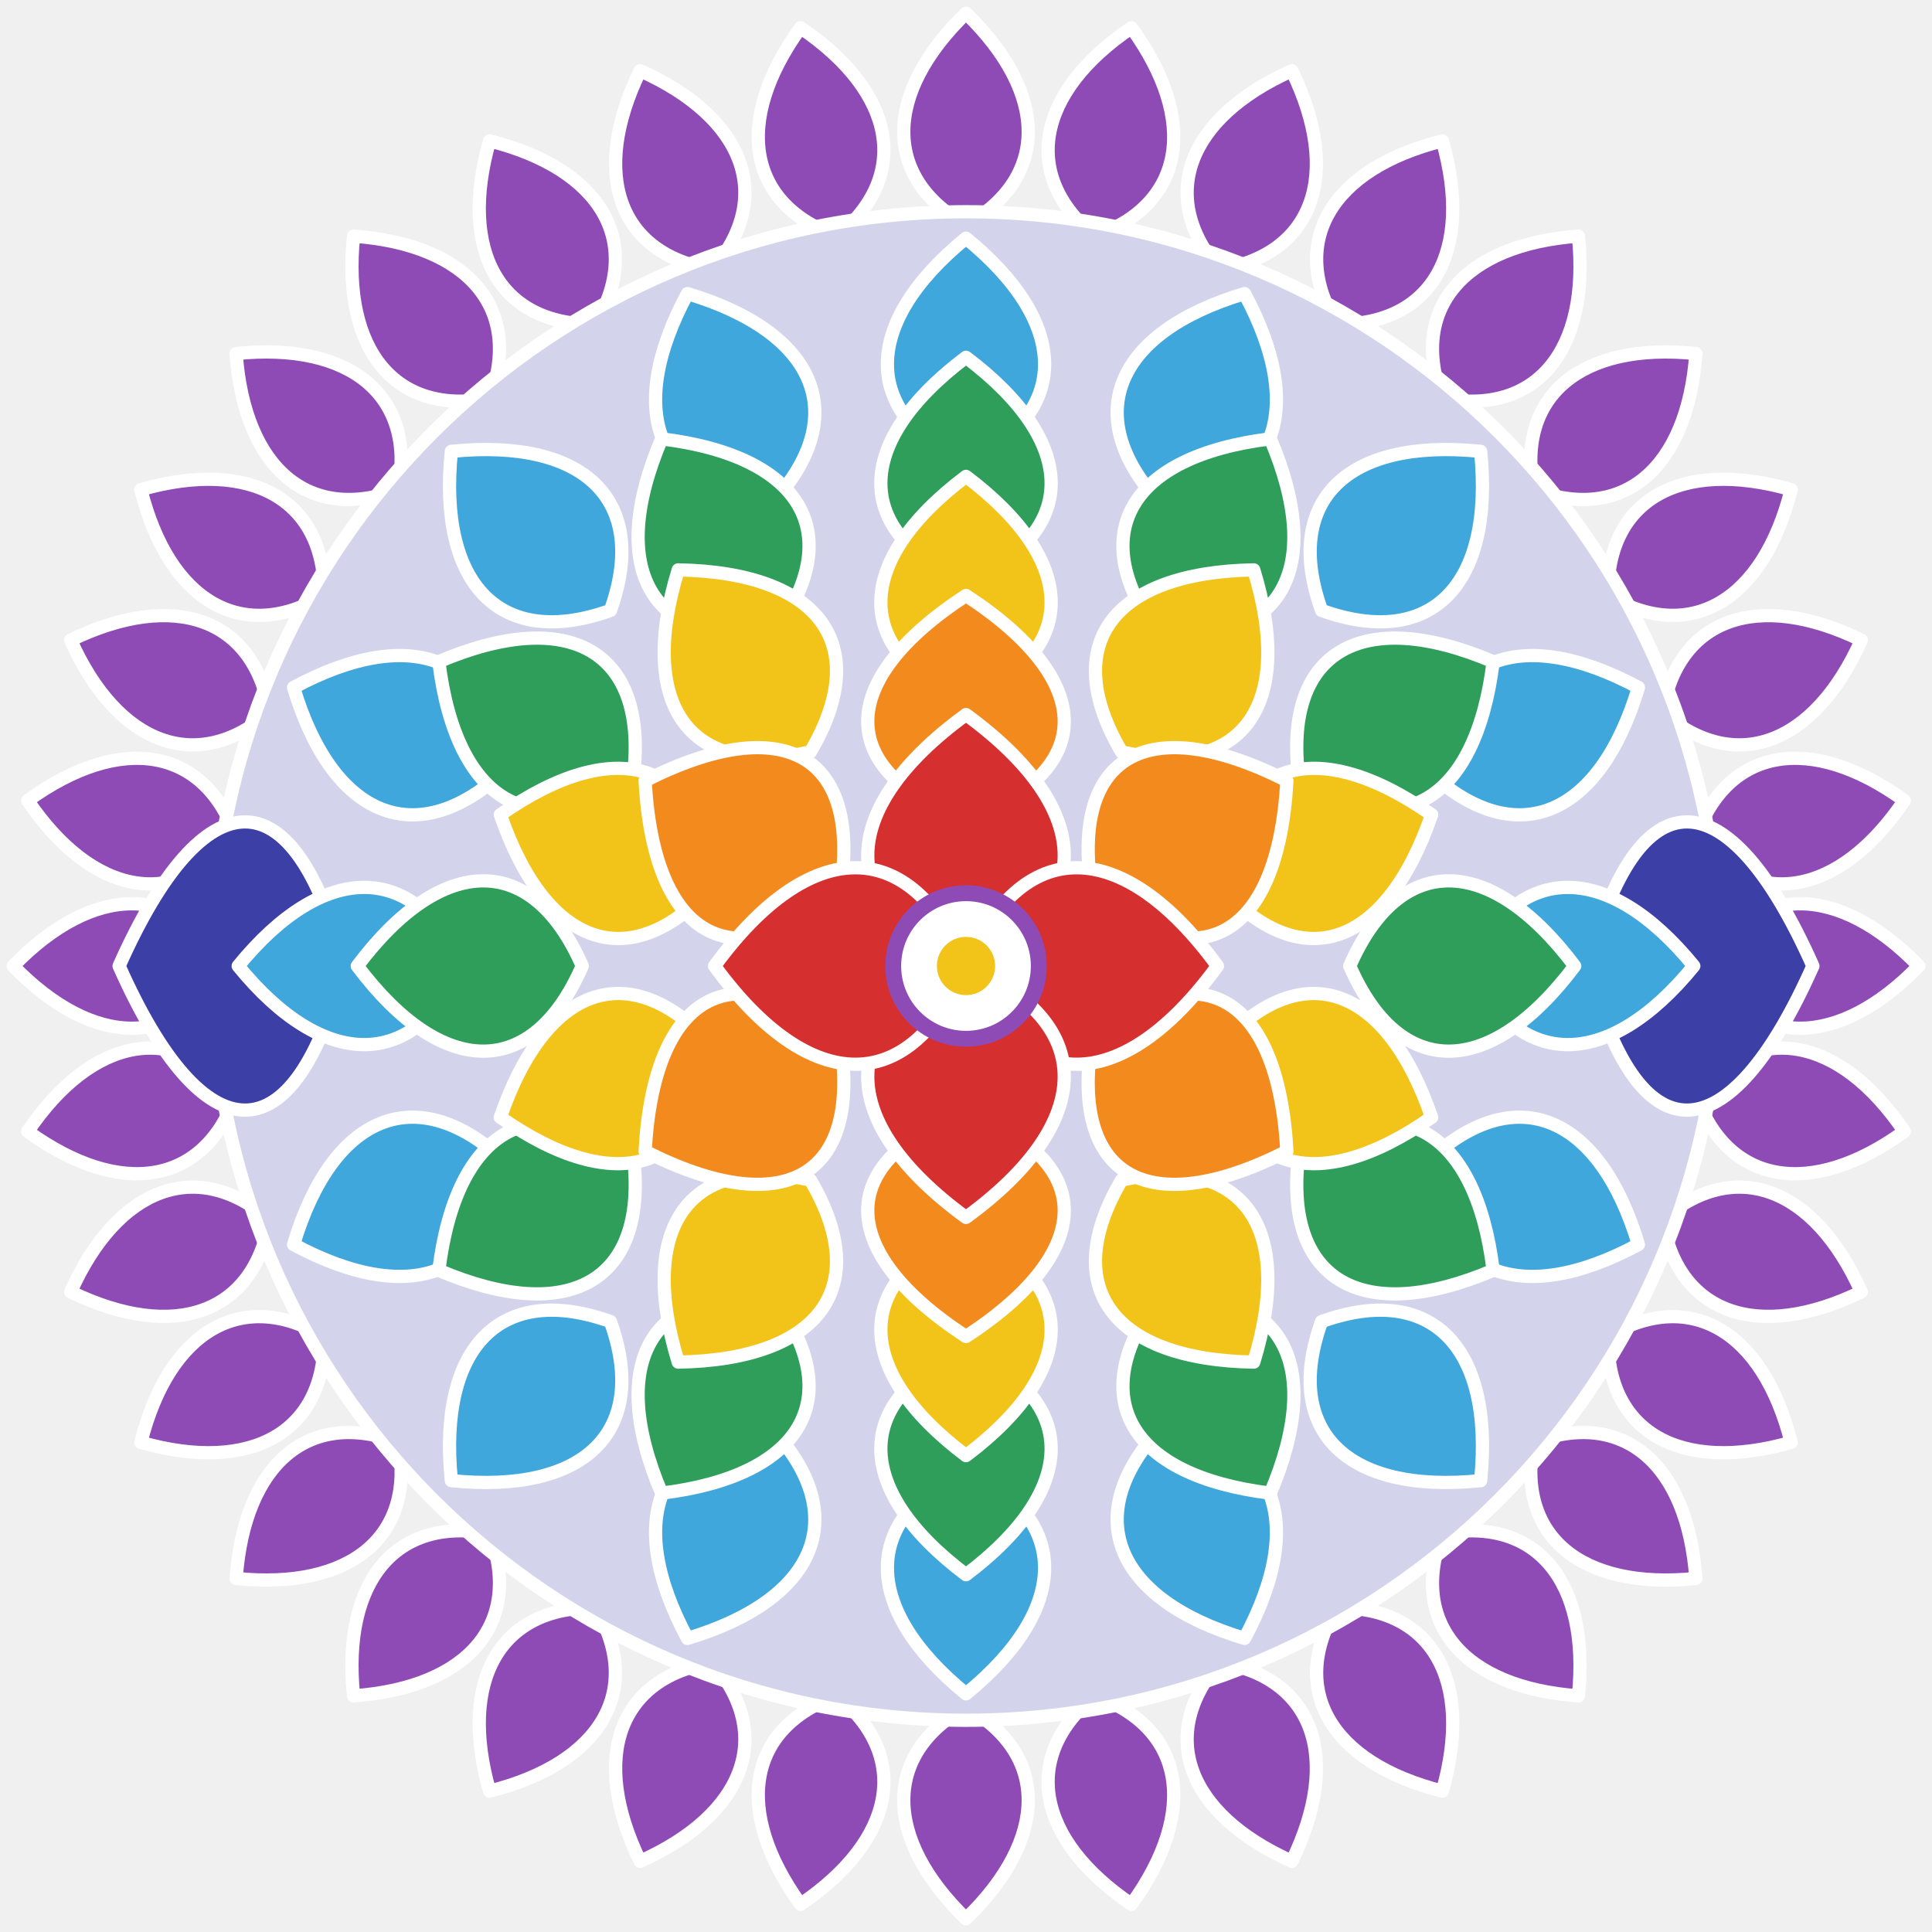
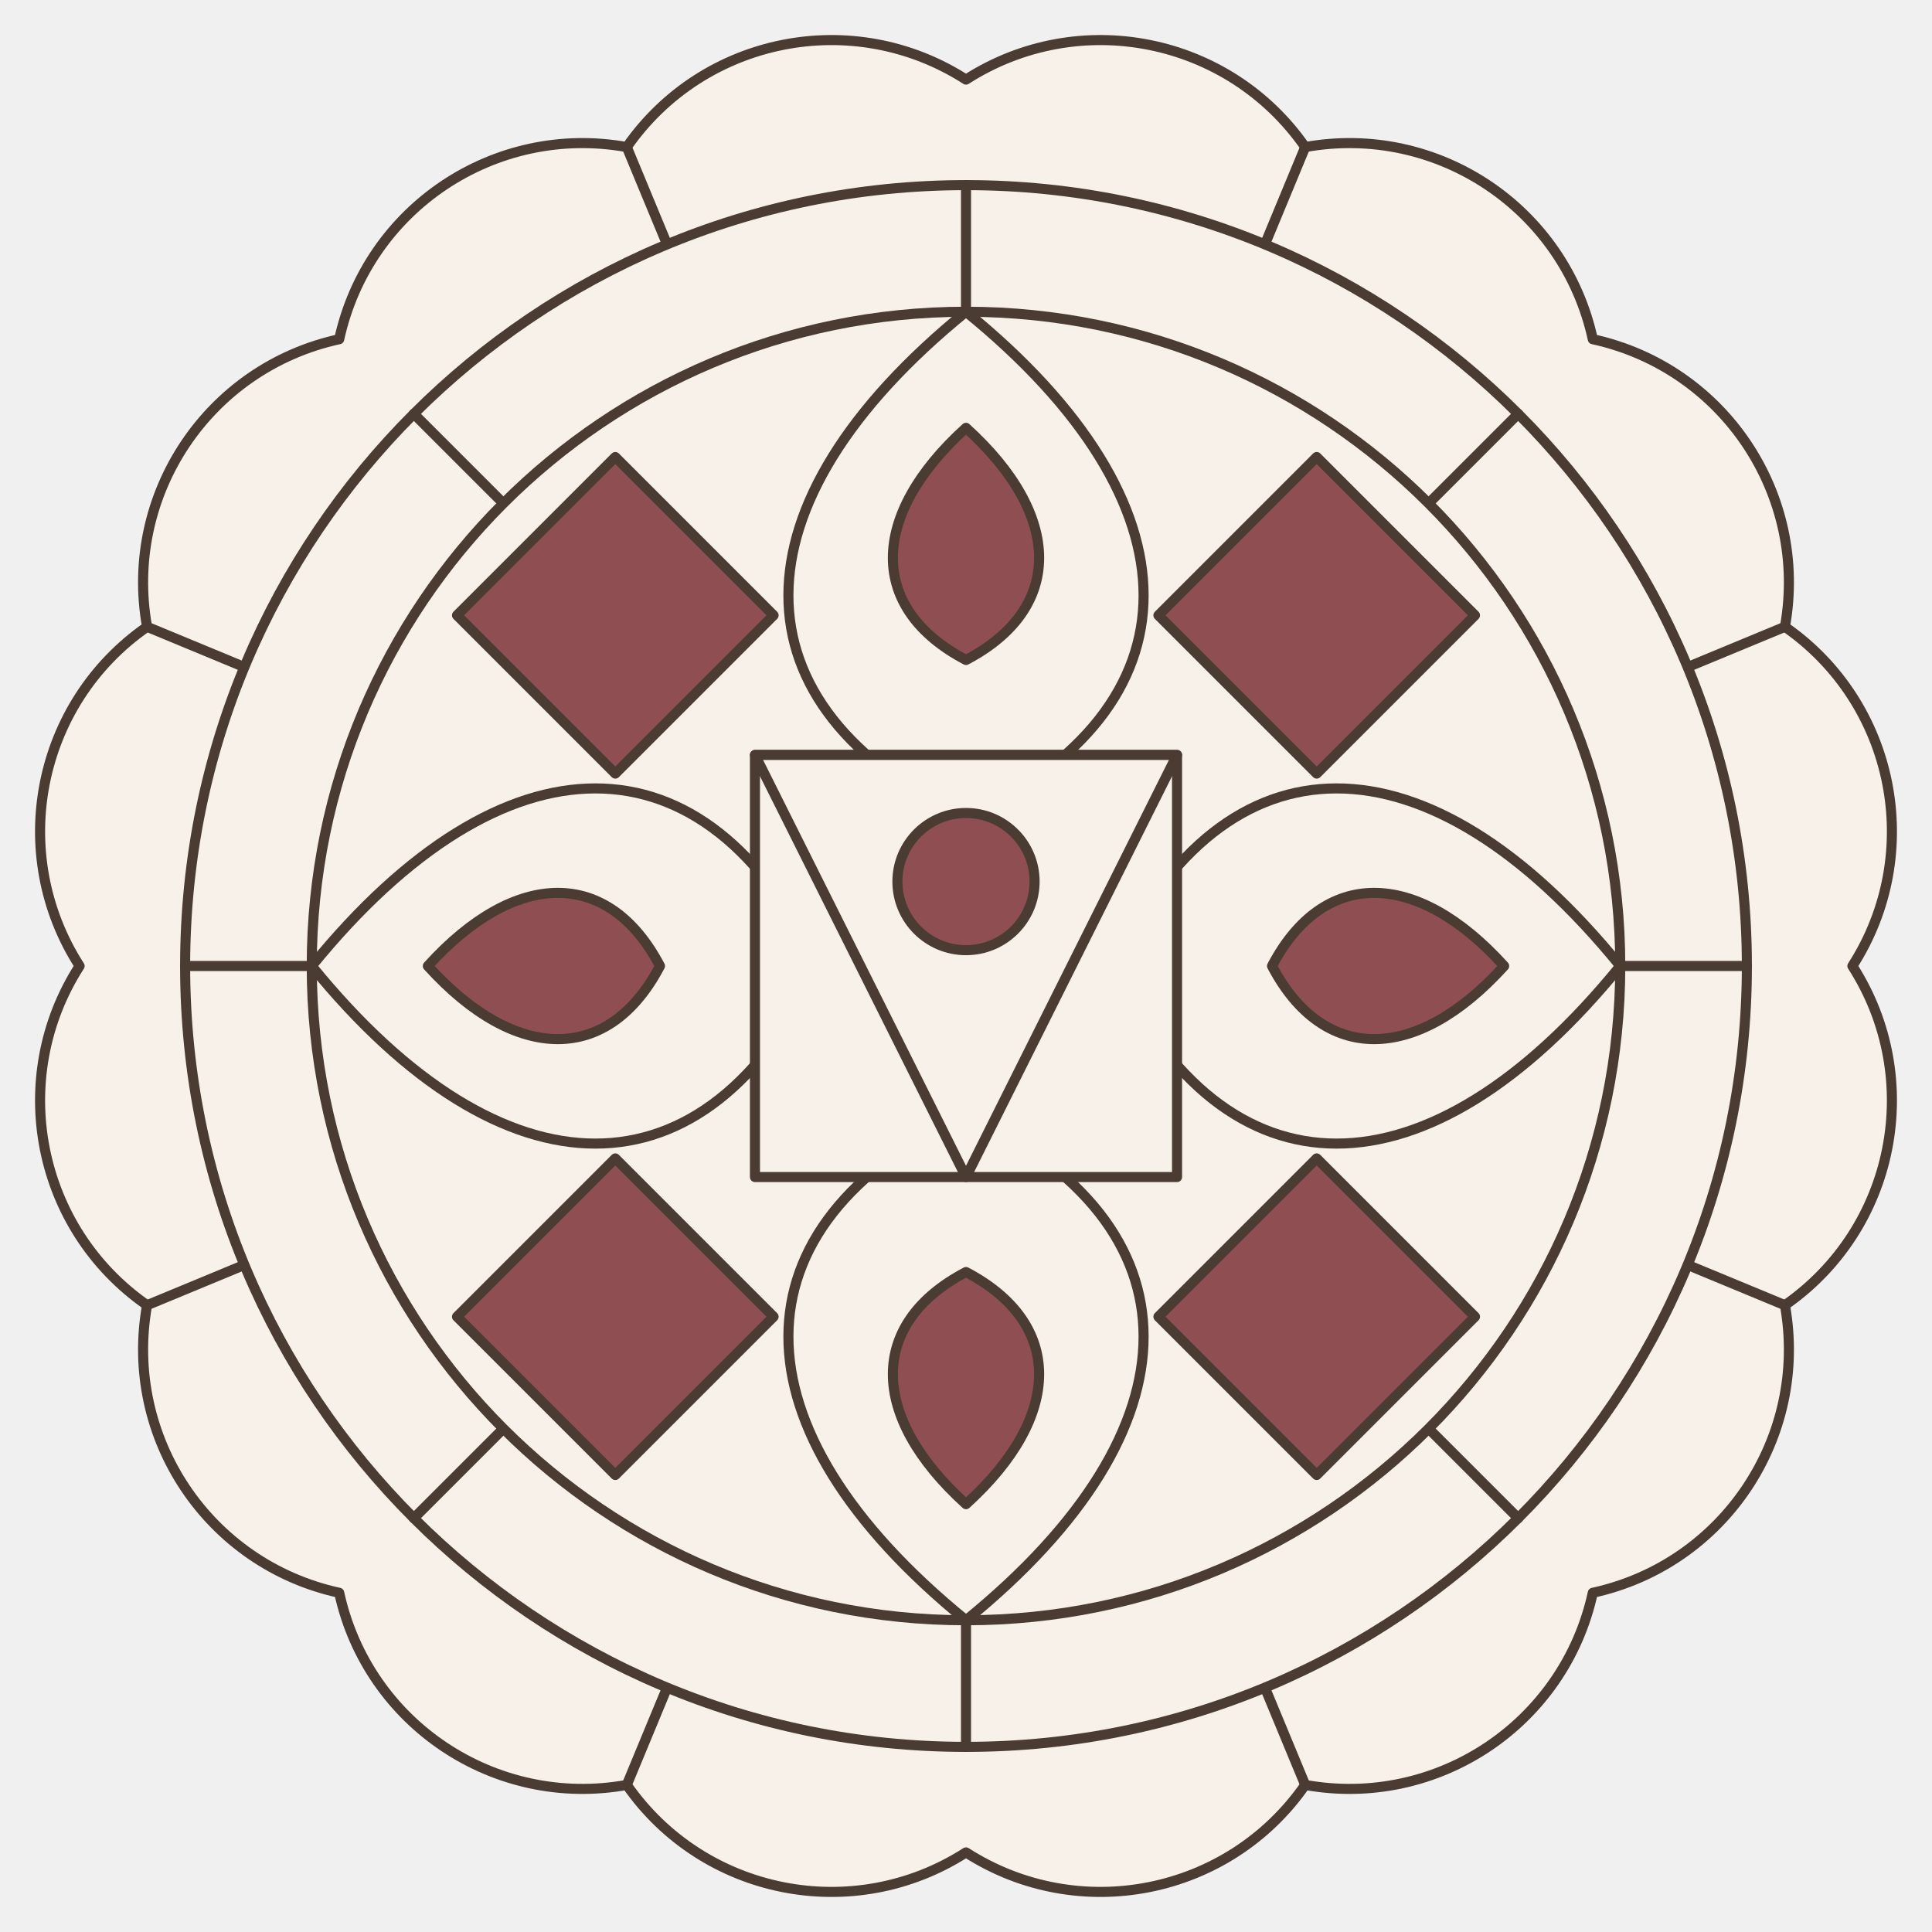
- <svg xmlns="http://www.w3.org/2000/svg" width="146mm" height="146mm" viewBox="-73 -73 146 146">
-   <g class="petalo-portada">
-     <path d="M0,-56 C6.27,-59.52 6.27,-65.92 0,-72 C-6.27,-65.92 -6.27,-59.52 0,-56 Z" fill="#8E4BB5" stroke="#ffffff" stroke-width="1" stroke-linejoin="round" stroke-linecap="round" />
+ <svg xmlns="http://www.w3.org/2000/svg" width="144mm" height="144mm" viewBox="-72 -72 144 144">
+   <path d="M0,-66.067 A18.569,18.569 0 0 1 25.283,-61.038 A18.569,18.569 0 0 1 46.717,-46.717 A18.569,18.569 0 0 1 61.038,-25.283 A18.569,18.569 0 0 1 66.067,0 A18.569,18.569 0 0 1 61.038,25.283 A18.569,18.569 0 0 1 46.717,46.717 A18.569,18.569 0 0 1 25.283,61.038 A18.569,18.569 0 0 1 0,66.067 A18.569,18.569 0 0 1 -25.283,61.038 A18.569,18.569 0 0 1 -46.717,46.717 A18.569,18.569 0 0 1 -61.038,25.283 A18.569,18.569 0 0 1 -66.067,0 A18.569,18.569 0 0 1 -61.038,-25.283 A18.569,18.569 0 0 1 -46.717,-46.717 A18.569,18.569 0 0 1 -25.283,-61.038 A18.569,18.569 0 0 1 0,-66.067 Z" fill="#F7F1E9" stroke="#4A3B33" stroke-width="0.75" stroke-linejoin="round" stroke-linecap="round" />
+   <path d="M22.273,-53.772 L25.283,-61.038" fill="none" stroke="#4A3B33" stroke-width="0.75" stroke-linejoin="round" stroke-linecap="round" />
+   <path d="M53.772,-22.273 L61.038,-25.283" fill="none" stroke="#4A3B33" stroke-width="0.75" stroke-linejoin="round" stroke-linecap="round" />
+   <path d="M53.772,22.273 L61.038,25.283" fill="none" stroke="#4A3B33" stroke-width="0.75" stroke-linejoin="round" stroke-linecap="round" />
+   <path d="M22.273,53.772 L25.283,61.038" fill="none" stroke="#4A3B33" stroke-width="0.75" stroke-linejoin="round" stroke-linecap="round" />
+   <path d="M-22.273,53.772 L-25.283,61.038" fill="none" stroke="#4A3B33" stroke-width="0.75" stroke-linejoin="round" stroke-linecap="round" />
+   <path d="M-53.772,22.273 L-61.038,25.283" fill="none" stroke="#4A3B33" stroke-width="0.75" stroke-linejoin="round" stroke-linecap="round" />
+   <path d="M-53.772,-22.273 L-61.038,-25.283" fill="none" stroke="#4A3B33" stroke-width="0.75" stroke-linejoin="round" stroke-linecap="round" />
+   <path d="M-22.273,-53.772 L-25.283,-61.038" fill="none" stroke="#4A3B33" stroke-width="0.75" stroke-linejoin="round" stroke-linecap="round" />
+   <circle cx="0" cy="0" r="58.202" fill="#F7F1E9" stroke="#4A3B33" stroke-width="0.75" stroke-linejoin="round" stroke-linecap="round" />
+   <path d="M0,-48.764 L0,-58.202" fill="none" stroke="#4A3B33" stroke-width="0.75" stroke-linejoin="round" stroke-linecap="round" />
+   <path d="M34.481,-34.481 L41.155,-41.155" fill="none" stroke="#4A3B33" stroke-width="0.75" stroke-linejoin="round" stroke-linecap="round" />
+   <path d="M48.764,0 L58.202,0" fill="none" stroke="#4A3B33" stroke-width="0.75" stroke-linejoin="round" stroke-linecap="round" />
+   <path d="M34.481,34.481 L41.155,41.155" fill="none" stroke="#4A3B33" stroke-width="0.75" stroke-linejoin="round" stroke-linecap="round" />
+   <path d="M0,48.764 L0,58.202" fill="none" stroke="#4A3B33" stroke-width="0.75" stroke-linejoin="round" stroke-linecap="round" />
+   <path d="M-34.481,34.481 L-41.155,41.155" fill="none" stroke="#4A3B33" stroke-width="0.75" stroke-linejoin="round" stroke-linecap="round" />
+   <path d="M-48.764,0 L-58.202,0" fill="none" stroke="#4A3B33" stroke-width="0.75" stroke-linejoin="round" stroke-linecap="round" />
+   <path d="M-34.481,-34.481 L-41.155,-41.155" fill="none" stroke="#4A3B33" stroke-width="0.75" stroke-linejoin="round" stroke-linecap="round" />
+   <circle cx="0" cy="0" r="48.764" fill="#F7F1E9" stroke="#4A3B33" stroke-width="0.75" stroke-linejoin="round" stroke-linecap="round" />
+   <polygon points="26.139,-37.937 37.937,-26.139 26.139,-14.341 14.341,-26.139" fill="#8E4E52" stroke="#4A3B33" stroke-width="0.75" stroke-linejoin="round" stroke-linecap="round" />
+   <polygon points="26.139,14.341 37.937,26.139 26.139,37.937 14.341,26.139" fill="#8E4E52" stroke="#4A3B33" stroke-width="0.75" stroke-linejoin="round" stroke-linecap="round" />
+   <polygon points="-26.139,14.341 -14.341,26.139 -26.139,37.937 -37.937,26.139" fill="#8E4E52" stroke="#4A3B33" stroke-width="0.75" stroke-linejoin="round" stroke-linecap="round" />
+   <polygon points="-26.139,-37.937 -14.341,-26.139 -26.139,-14.341 -37.937,-26.139" fill="#8E4E52" stroke="#4A3B33" stroke-width="0.75" stroke-linejoin="round" stroke-linecap="round" />
+   <g class="petalo">
+     <path d="M0,-11.011 C17.649,-19.317 17.649,-34.418 0,-48.764 C-17.649,-34.418 -17.649,-19.317 0,-11.011 Z" fill="#F7F1E9" stroke="#4A3B33" stroke-width="0.75" stroke-linejoin="round" stroke-linecap="round" />
  </g>
-   <g class="petalo-portada">
-     <path d="M9.724,-55.149 C16.51,-57.527 17.622,-63.83 12.503,-70.906 C5.272,-66.007 4.161,-59.705 9.724,-55.149 Z" fill="#8E4BB5" stroke="#ffffff" stroke-width="1" stroke-linejoin="round" stroke-linecap="round" />
+   <g class="petalo-interior">
+     <path d="M0,-22.809 C7.267,-26.616 7.267,-33.537 0,-40.112 C-7.267,-33.537 -7.267,-26.616 0,-22.809 Z" fill="#8E4E52" stroke="#4A3B33" stroke-width="0.75" stroke-linejoin="round" stroke-linecap="round" />
  </g>
-   <g class="petalo-portada">
-     <path d="M19.153,-52.623 C26.249,-53.786 28.438,-59.8 24.625,-67.658 C16.654,-64.089 14.465,-58.075 19.153,-52.623 Z" fill="#8E4BB5" stroke="#ffffff" stroke-width="1" stroke-linejoin="round" stroke-linecap="round" />
+   <g class="petalo">
+     <path d="M11.011,0 C19.317,17.649 34.418,17.649 48.764,0 C34.418,-17.649 19.317,-17.649 11.011,0 Z" fill="#F7F1E9" stroke="#4A3B33" stroke-width="0.75" stroke-linejoin="round" stroke-linecap="round" />
  </g>
-   <g class="petalo-portada">
-     <path d="M28,-48.497 C35.19,-48.411 38.39,-53.953 36,-62.354 C27.53,-60.223 24.33,-54.681 28,-48.497 Z" fill="#8E4BB5" stroke="#ffffff" stroke-width="1" stroke-linejoin="round" stroke-linecap="round" />
+   <g class="petalo-interior">
+     <path d="M22.809,0 C26.616,7.267 33.537,7.267 40.112,0 C33.537,-7.267 26.616,-7.267 22.809,0 Z" fill="#8E4E52" stroke="#4A3B33" stroke-width="0.75" stroke-linejoin="round" stroke-linecap="round" />
  </g>
-   <g class="petalo-portada">
-     <path d="M35.996,-42.898 C43.062,-41.565 47.176,-46.467 46.281,-55.155 C37.569,-54.528 33.456,-49.625 35.996,-42.898 Z" fill="#8E4BB5" stroke="#ffffff" stroke-width="1" stroke-linejoin="round" stroke-linecap="round" />
+   <g class="petalo">
+     <path d="M0,11.011 C-17.649,19.317 -17.649,34.418 0,48.764 C17.649,34.418 17.649,19.317 0,11.011 Z" fill="#F7F1E9" stroke="#4A3B33" stroke-width="0.75" stroke-linejoin="round" stroke-linecap="round" />
  </g>
-   <g class="petalo-portada">
-     <path d="M42.898,-35.996 C49.625,-33.456 54.528,-37.569 55.155,-46.281 C46.467,-47.176 41.565,-43.062 42.898,-35.996 Z" fill="#8E4BB5" stroke="#ffffff" stroke-width="1" stroke-linejoin="round" stroke-linecap="round" />
+   <g class="petalo-interior">
+     <path d="M0,22.809 C-7.267,26.616 -7.267,33.537 0,40.112 C7.267,33.537 7.267,26.616 0,22.809 Z" fill="#8E4E52" stroke="#4A3B33" stroke-width="0.75" stroke-linejoin="round" stroke-linecap="round" />
  </g>
-   <g class="petalo-portada">
-     <path d="M48.497,-28 C54.681,-24.33 60.223,-27.53 62.354,-36 C53.953,-38.39 48.411,-35.19 48.497,-28 Z" fill="#8E4BB5" stroke="#ffffff" stroke-width="1" stroke-linejoin="round" stroke-linecap="round" />
+   <g class="petalo">
+     <path d="M-11.011,0 C-19.317,-17.649 -34.418,-17.649 -48.764,0 C-34.418,17.649 -19.317,17.649 -11.011,0 Z" fill="#F7F1E9" stroke="#4A3B33" stroke-width="0.75" stroke-linejoin="round" stroke-linecap="round" />
  </g>
-   <g class="petalo-portada">
-     <path d="M52.623,-19.153 C58.075,-14.465 64.089,-16.654 67.658,-24.625 C59.8,-28.438 53.786,-26.249 52.623,-19.153 Z" fill="#8E4BB5" stroke="#ffffff" stroke-width="1" stroke-linejoin="round" stroke-linecap="round" />
+   <g class="petalo-interior">
+     <path d="M-22.809,0 C-26.616,-7.267 -33.537,-7.267 -40.112,0 C-33.537,7.267 -26.616,7.267 -22.809,0 Z" fill="#8E4E52" stroke="#4A3B33" stroke-width="0.75" stroke-linejoin="round" stroke-linecap="round" />
  </g>
-   <g class="petalo-portada">
-     <path d="M55.149,-9.724 C59.705,-4.161 66.007,-5.272 70.906,-12.503 C63.83,-17.622 57.527,-16.51 55.149,-9.724 Z" fill="#8E4BB5" stroke="#ffffff" stroke-width="1" stroke-linejoin="round" stroke-linecap="round" />
-   </g>
-   <g class="petalo-portada">
-     <path d="M56,0 C59.52,6.27 65.92,6.27 72,0 C65.92,-6.27 59.52,-6.27 56,0 Z" fill="#8E4BB5" stroke="#ffffff" stroke-width="1" stroke-linejoin="round" stroke-linecap="round" />
-   </g>
-   <g class="petalo-portada">
-     <path d="M55.149,9.724 C57.527,16.51 63.83,17.622 70.906,12.503 C66.007,5.272 59.705,4.161 55.149,9.724 Z" fill="#8E4BB5" stroke="#ffffff" stroke-width="1" stroke-linejoin="round" stroke-linecap="round" />
-   </g>
-   <g class="petalo-portada">
-     <path d="M52.623,19.153 C53.786,26.249 59.8,28.438 67.658,24.625 C64.089,16.654 58.075,14.465 52.623,19.153 Z" fill="#8E4BB5" stroke="#ffffff" stroke-width="1" stroke-linejoin="round" stroke-linecap="round" />
-   </g>
-   <g class="petalo-portada">
-     <path d="M48.497,28 C48.411,35.19 53.953,38.39 62.354,36 C60.223,27.53 54.681,24.33 48.497,28 Z" fill="#8E4BB5" stroke="#ffffff" stroke-width="1" stroke-linejoin="round" stroke-linecap="round" />
-   </g>
-   <g class="petalo-portada">
-     <path d="M42.898,35.996 C41.565,43.062 46.467,47.176 55.155,46.281 C54.528,37.569 49.625,33.456 42.898,35.996 Z" fill="#8E4BB5" stroke="#ffffff" stroke-width="1" stroke-linejoin="round" stroke-linecap="round" />
-   </g>
-   <g class="petalo-portada">
-     <path d="M35.996,42.898 C33.456,49.625 37.569,54.528 46.281,55.155 C47.176,46.467 43.062,41.565 35.996,42.898 Z" fill="#8E4BB5" stroke="#ffffff" stroke-width="1" stroke-linejoin="round" stroke-linecap="round" />
-   </g>
-   <g class="petalo-portada">
-     <path d="M28,48.497 C24.33,54.681 27.53,60.223 36,62.354 C38.39,53.953 35.19,48.411 28,48.497 Z" fill="#8E4BB5" stroke="#ffffff" stroke-width="1" stroke-linejoin="round" stroke-linecap="round" />
-   </g>
-   <g class="petalo-portada">
-     <path d="M19.153,52.623 C14.465,58.075 16.654,64.089 24.625,67.658 C28.438,59.8 26.249,53.786 19.153,52.623 Z" fill="#8E4BB5" stroke="#ffffff" stroke-width="1" stroke-linejoin="round" stroke-linecap="round" />
-   </g>
-   <g class="petalo-portada">
-     <path d="M9.724,55.149 C4.161,59.705 5.272,66.007 12.503,70.906 C17.622,63.83 16.51,57.527 9.724,55.149 Z" fill="#8E4BB5" stroke="#ffffff" stroke-width="1" stroke-linejoin="round" stroke-linecap="round" />
-   </g>
-   <g class="petalo-portada">
-     <path d="M0,56 C-6.27,59.52 -6.27,65.92 0,72 C6.27,65.92 6.27,59.52 0,56 Z" fill="#8E4BB5" stroke="#ffffff" stroke-width="1" stroke-linejoin="round" stroke-linecap="round" />
-   </g>
-   <g class="petalo-portada">
-     <path d="M-9.724,55.149 C-16.51,57.527 -17.622,63.83 -12.503,70.906 C-5.272,66.007 -4.161,59.705 -9.724,55.149 Z" fill="#8E4BB5" stroke="#ffffff" stroke-width="1" stroke-linejoin="round" stroke-linecap="round" />
-   </g>
-   <g class="petalo-portada">
-     <path d="M-19.153,52.623 C-26.249,53.786 -28.438,59.8 -24.625,67.658 C-16.654,64.089 -14.465,58.075 -19.153,52.623 Z" fill="#8E4BB5" stroke="#ffffff" stroke-width="1" stroke-linejoin="round" stroke-linecap="round" />
-   </g>
-   <g class="petalo-portada">
-     <path d="M-28,48.497 C-35.19,48.411 -38.39,53.953 -36,62.354 C-27.53,60.223 -24.33,54.681 -28,48.497 Z" fill="#8E4BB5" stroke="#ffffff" stroke-width="1" stroke-linejoin="round" stroke-linecap="round" />
-   </g>
-   <g class="petalo-portada">
-     <path d="M-35.996,42.898 C-43.062,41.565 -47.176,46.467 -46.281,55.155 C-37.569,54.528 -33.456,49.625 -35.996,42.898 Z" fill="#8E4BB5" stroke="#ffffff" stroke-width="1" stroke-linejoin="round" stroke-linecap="round" />
-   </g>
-   <g class="petalo-portada">
-     <path d="M-42.898,35.996 C-49.625,33.456 -54.528,37.569 -55.155,46.281 C-46.467,47.176 -41.565,43.062 -42.898,35.996 Z" fill="#8E4BB5" stroke="#ffffff" stroke-width="1" stroke-linejoin="round" stroke-linecap="round" />
-   </g>
-   <g class="petalo-portada">
-     <path d="M-48.497,28 C-54.681,24.33 -60.223,27.53 -62.354,36 C-53.953,38.39 -48.411,35.19 -48.497,28 Z" fill="#8E4BB5" stroke="#ffffff" stroke-width="1" stroke-linejoin="round" stroke-linecap="round" />
-   </g>
-   <g class="petalo-portada">
-     <path d="M-52.623,19.153 C-58.075,14.465 -64.089,16.654 -67.658,24.625 C-59.8,28.438 -53.786,26.249 -52.623,19.153 Z" fill="#8E4BB5" stroke="#ffffff" stroke-width="1" stroke-linejoin="round" stroke-linecap="round" />
-   </g>
-   <g class="petalo-portada">
-     <path d="M-55.149,9.724 C-59.705,4.161 -66.007,5.272 -70.906,12.503 C-63.83,17.622 -57.527,16.51 -55.149,9.724 Z" fill="#8E4BB5" stroke="#ffffff" stroke-width="1" stroke-linejoin="round" stroke-linecap="round" />
-   </g>
-   <g class="petalo-portada">
-     <path d="M-56,0 C-59.52,-6.27 -65.92,-6.27 -72,0 C-65.92,6.27 -59.52,6.27 -56,0 Z" fill="#8E4BB5" stroke="#ffffff" stroke-width="1" stroke-linejoin="round" stroke-linecap="round" />
-   </g>
-   <g class="petalo-portada">
-     <path d="M-55.149,-9.724 C-57.527,-16.51 -63.83,-17.622 -70.906,-12.503 C-66.007,-5.272 -59.705,-4.161 -55.149,-9.724 Z" fill="#8E4BB5" stroke="#ffffff" stroke-width="1" stroke-linejoin="round" stroke-linecap="round" />
-   </g>
-   <g class="petalo-portada">
-     <path d="M-52.623,-19.153 C-53.786,-26.249 -59.8,-28.438 -67.658,-24.625 C-64.089,-16.654 -58.075,-14.465 -52.623,-19.153 Z" fill="#8E4BB5" stroke="#ffffff" stroke-width="1" stroke-linejoin="round" stroke-linecap="round" />
-   </g>
-   <g class="petalo-portada">
-     <path d="M-48.497,-28 C-48.411,-35.19 -53.953,-38.39 -62.354,-36 C-60.223,-27.53 -54.681,-24.33 -48.497,-28 Z" fill="#8E4BB5" stroke="#ffffff" stroke-width="1" stroke-linejoin="round" stroke-linecap="round" />
-   </g>
-   <g class="petalo-portada">
-     <path d="M-42.898,-35.996 C-41.565,-43.062 -46.467,-47.176 -55.155,-46.281 C-54.528,-37.569 -49.625,-33.456 -42.898,-35.996 Z" fill="#8E4BB5" stroke="#ffffff" stroke-width="1" stroke-linejoin="round" stroke-linecap="round" />
-   </g>
-   <g class="petalo-portada">
-     <path d="M-35.996,-42.898 C-33.456,-49.625 -37.569,-54.528 -46.281,-55.155 C-47.176,-46.467 -43.062,-41.565 -35.996,-42.898 Z" fill="#8E4BB5" stroke="#ffffff" stroke-width="1" stroke-linejoin="round" stroke-linecap="round" />
-   </g>
-   <g class="petalo-portada">
-     <path d="M-28,-48.497 C-24.33,-54.681 -27.53,-60.223 -36,-62.354 C-38.39,-53.953 -35.19,-48.411 -28,-48.497 Z" fill="#8E4BB5" stroke="#ffffff" stroke-width="1" stroke-linejoin="round" stroke-linecap="round" />
-   </g>
-   <g class="petalo-portada">
-     <path d="M-19.153,-52.623 C-14.465,-58.075 -16.654,-64.089 -24.625,-67.658 C-28.438,-59.8 -26.249,-53.786 -19.153,-52.623 Z" fill="#8E4BB5" stroke="#ffffff" stroke-width="1" stroke-linejoin="round" stroke-linecap="round" />
-   </g>
-   <g class="petalo-portada">
-     <path d="M-9.724,-55.149 C-4.161,-59.705 -5.272,-66.007 -12.503,-70.906 C-17.622,-63.83 -16.51,-57.527 -9.724,-55.149 Z" fill="#8E4BB5" stroke="#ffffff" stroke-width="1" stroke-linejoin="round" stroke-linecap="round" />
-   </g>
-   <circle cx="0" cy="0" r="57" fill="#d3d4eb" stroke="#ffffff" stroke-width="1" stroke-linejoin="round" stroke-linecap="round" />
-   <g class="petalo-portada">
-     <path d="M47,0 C50.74,14.52 57.54,14.52 64,0 C57.54,-14.52 50.74,-14.52 47,0 Z" fill="#3B3FA6" stroke="#ffffff" stroke-width="1" stroke-linejoin="round" stroke-linecap="round" />
-   </g>
-   <g class="petalo-portada">
-     <path d="M-47,0 C-50.74,-14.52 -57.54,-14.52 -64,0 C-57.54,14.52 -50.74,14.52 -47,0 Z" fill="#3B3FA6" stroke="#ffffff" stroke-width="1" stroke-linejoin="round" stroke-linecap="round" />
-   </g>
-   <g class="petalo-portada">
-     <path d="M0,-38 C7.92,-41.74 7.92,-48.54 0,-55 C-7.92,-48.54 -7.92,-41.74 0,-38 Z" fill="#3FA7DC" stroke="#ffffff" stroke-width="1" stroke-linejoin="round" stroke-linecap="round" />
-   </g>
-   <g class="petalo-portada">
-     <path d="M14.542,-35.107 C23.29,-35.532 25.893,-41.814 21.048,-50.813 C11.258,-47.876 8.656,-41.594 14.542,-35.107 Z" fill="#3FA7DC" stroke="#ffffff" stroke-width="1" stroke-linejoin="round" stroke-linecap="round" />
-   </g>
-   <g class="petalo-portada">
-     <path d="M26.87,-26.87 C35.115,-23.914 39.923,-28.723 38.891,-38.891 C28.723,-39.923 23.914,-35.115 26.87,-26.87 Z" fill="#3FA7DC" stroke="#ffffff" stroke-width="1" stroke-linejoin="round" stroke-linecap="round" />
-   </g>
-   <g class="petalo-portada">
-     <path d="M35.107,-14.542 C41.594,-8.656 47.876,-11.258 50.813,-21.048 C41.814,-25.893 35.532,-23.29 35.107,-14.542 Z" fill="#3FA7DC" stroke="#ffffff" stroke-width="1" stroke-linejoin="round" stroke-linecap="round" />
-   </g>
-   <g class="petalo-portada">
-     <path d="M38,0 C41.74,7.92 48.54,7.92 55,0 C48.54,-7.92 41.74,-7.92 38,0 Z" fill="#3FA7DC" stroke="#ffffff" stroke-width="1" stroke-linejoin="round" stroke-linecap="round" />
-   </g>
-   <g class="petalo-portada">
-     <path d="M35.107,14.542 C35.532,23.29 41.814,25.893 50.813,21.048 C47.876,11.258 41.594,8.656 35.107,14.542 Z" fill="#3FA7DC" stroke="#ffffff" stroke-width="1" stroke-linejoin="round" stroke-linecap="round" />
-   </g>
-   <g class="petalo-portada">
-     <path d="M26.87,26.87 C23.914,35.115 28.723,39.923 38.891,38.891 C39.923,28.723 35.115,23.914 26.87,26.87 Z" fill="#3FA7DC" stroke="#ffffff" stroke-width="1" stroke-linejoin="round" stroke-linecap="round" />
-   </g>
-   <g class="petalo-portada">
-     <path d="M14.542,35.107 C8.656,41.594 11.258,47.876 21.048,50.813 C25.893,41.814 23.29,35.532 14.542,35.107 Z" fill="#3FA7DC" stroke="#ffffff" stroke-width="1" stroke-linejoin="round" stroke-linecap="round" />
-   </g>
-   <g class="petalo-portada">
-     <path d="M0,38 C-7.92,41.74 -7.92,48.54 0,55 C7.92,48.54 7.92,41.74 0,38 Z" fill="#3FA7DC" stroke="#ffffff" stroke-width="1" stroke-linejoin="round" stroke-linecap="round" />
-   </g>
-   <g class="petalo-portada">
-     <path d="M-14.542,35.107 C-23.29,35.532 -25.893,41.814 -21.048,50.813 C-11.258,47.876 -8.656,41.594 -14.542,35.107 Z" fill="#3FA7DC" stroke="#ffffff" stroke-width="1" stroke-linejoin="round" stroke-linecap="round" />
-   </g>
-   <g class="petalo-portada">
-     <path d="M-26.87,26.87 C-35.115,23.914 -39.923,28.723 -38.891,38.891 C-28.723,39.923 -23.914,35.115 -26.87,26.87 Z" fill="#3FA7DC" stroke="#ffffff" stroke-width="1" stroke-linejoin="round" stroke-linecap="round" />
-   </g>
-   <g class="petalo-portada">
-     <path d="M-35.107,14.542 C-41.594,8.656 -47.876,11.258 -50.813,21.048 C-41.814,25.893 -35.532,23.29 -35.107,14.542 Z" fill="#3FA7DC" stroke="#ffffff" stroke-width="1" stroke-linejoin="round" stroke-linecap="round" />
-   </g>
-   <g class="petalo-portada">
-     <path d="M-38,0 C-41.74,-7.92 -48.54,-7.92 -55,0 C-48.54,7.92 -41.74,7.92 -38,0 Z" fill="#3FA7DC" stroke="#ffffff" stroke-width="1" stroke-linejoin="round" stroke-linecap="round" />
-   </g>
-   <g class="petalo-portada">
-     <path d="M-35.107,-14.542 C-35.532,-23.29 -41.814,-25.893 -50.813,-21.048 C-47.876,-11.258 -41.594,-8.656 -35.107,-14.542 Z" fill="#3FA7DC" stroke="#ffffff" stroke-width="1" stroke-linejoin="round" stroke-linecap="round" />
-   </g>
-   <g class="petalo-portada">
-     <path d="M-26.87,-26.87 C-23.914,-35.115 -28.723,-39.923 -38.891,-38.891 C-39.923,-28.723 -35.115,-23.914 -26.87,-26.87 Z" fill="#3FA7DC" stroke="#ffffff" stroke-width="1" stroke-linejoin="round" stroke-linecap="round" />
-   </g>
-   <g class="petalo-portada">
-     <path d="M-14.542,-35.107 C-8.656,-41.594 -11.258,-47.876 -21.048,-50.813 C-25.893,-41.814 -23.29,-35.532 -14.542,-35.107 Z" fill="#3FA7DC" stroke="#ffffff" stroke-width="1" stroke-linejoin="round" stroke-linecap="round" />
-   </g>
-   <g class="petalo-portada">
-     <path d="M0,-29 C8.58,-32.74 8.58,-39.54 0,-46 C-8.58,-39.54 -8.58,-32.74 0,-29 Z" fill="#2F9E5B" stroke="#ffffff" stroke-width="1" stroke-linejoin="round" stroke-linecap="round" />
-   </g>
-   <g class="petalo-portada">
-     <path d="M14.5,-25.115 C23.8,-24.064 27.2,-29.953 23,-39.837 C12.34,-38.533 8.94,-32.644 14.5,-25.115 Z" fill="#2F9E5B" stroke="#ffffff" stroke-width="1" stroke-linejoin="round" stroke-linecap="round" />
-   </g>
-   <g class="petalo-portada">
-     <path d="M25.115,-14.5 C32.644,-8.94 38.533,-12.34 39.837,-23 C29.953,-27.2 24.064,-23.8 25.115,-14.5 Z" fill="#2F9E5B" stroke="#ffffff" stroke-width="1" stroke-linejoin="round" stroke-linecap="round" />
-   </g>
-   <g class="petalo-portada">
-     <path d="M29,0 C32.74,8.58 39.54,8.58 46,0 C39.54,-8.58 32.74,-8.58 29,0 Z" fill="#2F9E5B" stroke="#ffffff" stroke-width="1" stroke-linejoin="round" stroke-linecap="round" />
-   </g>
-   <g class="petalo-portada">
-     <path d="M25.115,14.5 C24.064,23.8 29.953,27.2 39.837,23 C38.533,12.34 32.644,8.94 25.115,14.5 Z" fill="#2F9E5B" stroke="#ffffff" stroke-width="1" stroke-linejoin="round" stroke-linecap="round" />
-   </g>
-   <g class="petalo-portada">
-     <path d="M14.5,25.115 C8.94,32.644 12.34,38.533 23,39.837 C27.2,29.953 23.8,24.064 14.5,25.115 Z" fill="#2F9E5B" stroke="#ffffff" stroke-width="1" stroke-linejoin="round" stroke-linecap="round" />
-   </g>
-   <g class="petalo-portada">
-     <path d="M0,29 C-8.58,32.74 -8.58,39.54 0,46 C8.58,39.54 8.58,32.74 0,29 Z" fill="#2F9E5B" stroke="#ffffff" stroke-width="1" stroke-linejoin="round" stroke-linecap="round" />
-   </g>
-   <g class="petalo-portada">
-     <path d="M-14.5,25.115 C-23.8,24.064 -27.2,29.953 -23,39.837 C-12.34,38.533 -8.94,32.644 -14.5,25.115 Z" fill="#2F9E5B" stroke="#ffffff" stroke-width="1" stroke-linejoin="round" stroke-linecap="round" />
-   </g>
-   <g class="petalo-portada">
-     <path d="M-25.115,14.5 C-32.644,8.94 -38.533,12.34 -39.837,23 C-29.953,27.2 -24.064,23.8 -25.115,14.5 Z" fill="#2F9E5B" stroke="#ffffff" stroke-width="1" stroke-linejoin="round" stroke-linecap="round" />
-   </g>
-   <g class="petalo-portada">
-     <path d="M-29,0 C-32.74,-8.58 -39.54,-8.58 -46,0 C-39.54,8.58 -32.74,8.58 -29,0 Z" fill="#2F9E5B" stroke="#ffffff" stroke-width="1" stroke-linejoin="round" stroke-linecap="round" />
-   </g>
-   <g class="petalo-portada">
-     <path d="M-25.115,-14.5 C-24.064,-23.8 -29.953,-27.2 -39.837,-23 C-38.533,-12.34 -32.644,-8.94 -25.115,-14.5 Z" fill="#2F9E5B" stroke="#ffffff" stroke-width="1" stroke-linejoin="round" stroke-linecap="round" />
-   </g>
-   <g class="petalo-portada">
-     <path d="M-14.5,-25.115 C-8.94,-32.644 -12.34,-38.533 -23,-39.837 C-27.2,-29.953 -23.8,-24.064 -14.5,-25.115 Z" fill="#2F9E5B" stroke="#ffffff" stroke-width="1" stroke-linejoin="round" stroke-linecap="round" />
-   </g>
-   <g class="petalo-portada">
-     <path d="M0,-20 C8.58,-23.74 8.58,-30.54 0,-37 C-8.58,-30.54 -8.58,-23.74 0,-20 Z" fill="#F2C318" stroke="#ffffff" stroke-width="1" stroke-linejoin="round" stroke-linecap="round" />
-   </g>
-   <g class="petalo-portada">
-     <path d="M11.756,-16.18 C20.895,-14.163 24.892,-19.664 21.748,-29.934 C11.01,-29.751 7.013,-24.249 11.756,-16.18 Z" fill="#F2C318" stroke="#ffffff" stroke-width="1" stroke-linejoin="round" stroke-linecap="round" />
-   </g>
-   <g class="petalo-portada">
-     <path d="M19.021,-6.18 C25.229,0.824 31.697,-1.277 35.189,-11.434 C26.394,-17.597 19.927,-15.496 19.021,-6.18 Z" fill="#F2C318" stroke="#ffffff" stroke-width="1" stroke-linejoin="round" stroke-linecap="round" />
-   </g>
-   <g class="petalo-portada">
-     <path d="M19.021,6.18 C19.927,15.496 26.394,17.597 35.189,11.434 C31.697,1.277 25.229,-0.824 19.021,6.18 Z" fill="#F2C318" stroke="#ffffff" stroke-width="1" stroke-linejoin="round" stroke-linecap="round" />
-   </g>
-   <g class="petalo-portada">
-     <path d="M11.756,16.18 C7.013,24.249 11.01,29.751 21.748,29.934 C24.892,19.664 20.895,14.163 11.756,16.18 Z" fill="#F2C318" stroke="#ffffff" stroke-width="1" stroke-linejoin="round" stroke-linecap="round" />
-   </g>
-   <g class="petalo-portada">
-     <path d="M0,20 C-8.58,23.74 -8.58,30.54 0,37 C8.58,30.54 8.58,23.74 0,20 Z" fill="#F2C318" stroke="#ffffff" stroke-width="1" stroke-linejoin="round" stroke-linecap="round" />
-   </g>
-   <g class="petalo-portada">
-     <path d="M-11.756,16.18 C-20.895,14.163 -24.892,19.664 -21.748,29.934 C-11.01,29.751 -7.013,24.249 -11.756,16.18 Z" fill="#F2C318" stroke="#ffffff" stroke-width="1" stroke-linejoin="round" stroke-linecap="round" />
-   </g>
-   <g class="petalo-portada">
-     <path d="M-19.021,6.18 C-25.229,-0.824 -31.697,1.277 -35.189,11.434 C-26.394,17.597 -19.927,15.496 -19.021,6.18 Z" fill="#F2C318" stroke="#ffffff" stroke-width="1" stroke-linejoin="round" stroke-linecap="round" />
-   </g>
-   <g class="petalo-portada">
-     <path d="M-19.021,-6.18 C-19.927,-15.496 -26.394,-17.597 -35.189,-11.434 C-31.697,-1.277 -25.229,0.824 -19.021,-6.18 Z" fill="#F2C318" stroke="#ffffff" stroke-width="1" stroke-linejoin="round" stroke-linecap="round" />
-   </g>
-   <g class="petalo-portada">
-     <path d="M-11.756,-16.18 C-7.013,-24.249 -11.01,-29.751 -21.748,-29.934 C-24.892,-19.664 -20.895,-14.163 -11.756,-16.18 Z" fill="#F2C318" stroke="#ffffff" stroke-width="1" stroke-linejoin="round" stroke-linecap="round" />
-   </g>
-   <g class="petalo-portada">
-     <path d="M0,-11 C9.9,-14.74 9.9,-21.54 0,-28 C-9.9,-21.54 -9.9,-14.74 0,-11 Z" fill="#F28A1E" stroke="#ffffff" stroke-width="1" stroke-linejoin="round" stroke-linecap="round" />
-   </g>
-   <g class="petalo-portada">
-     <path d="M9.526,-5.5 C17.715,1.204 23.604,-2.196 24.249,-14 C13.704,-19.344 7.815,-15.944 9.526,-5.5 Z" fill="#F28A1E" stroke="#ffffff" stroke-width="1" stroke-linejoin="round" stroke-linecap="round" />
-   </g>
-   <g class="petalo-portada">
-     <path d="M9.526,5.5 C7.815,15.944 13.704,19.344 24.249,14 C23.604,2.196 17.715,-1.204 9.526,5.5 Z" fill="#F28A1E" stroke="#ffffff" stroke-width="1" stroke-linejoin="round" stroke-linecap="round" />
-   </g>
-   <g class="petalo-portada">
-     <path d="M0,11 C-9.9,14.74 -9.9,21.54 0,28 C9.9,21.54 9.9,14.74 0,11 Z" fill="#F28A1E" stroke="#ffffff" stroke-width="1" stroke-linejoin="round" stroke-linecap="round" />
-   </g>
-   <g class="petalo-portada">
-     <path d="M-9.526,5.5 C-17.715,-1.204 -23.604,2.196 -24.249,14 C-13.704,19.344 -7.815,15.944 -9.526,5.5 Z" fill="#F28A1E" stroke="#ffffff" stroke-width="1" stroke-linejoin="round" stroke-linecap="round" />
-   </g>
-   <g class="petalo-portada">
-     <path d="M-9.526,-5.5 C-7.815,-15.944 -13.704,-19.344 -24.249,-14 C-23.604,-2.196 -17.715,1.204 -9.526,-5.5 Z" fill="#F28A1E" stroke="#ffffff" stroke-width="1" stroke-linejoin="round" stroke-linecap="round" />
-   </g>
-   <g class="petalo-portada">
-     <path d="M0,0 C9.9,-4.18 9.9,-11.78 0,-19 C-9.9,-11.78 -9.9,-4.18 0,0 Z" fill="#D62F2F" stroke="#ffffff" stroke-width="1" stroke-linejoin="round" stroke-linecap="round" />
-   </g>
-   <g class="petalo-portada">
-     <path d="M0,0 C4.18,9.9 11.78,9.9 19,0 C11.78,-9.9 4.18,-9.9 0,0 Z" fill="#D62F2F" stroke="#ffffff" stroke-width="1" stroke-linejoin="round" stroke-linecap="round" />
-   </g>
-   <g class="petalo-portada">
-     <path d="M0,0 C-9.9,4.18 -9.9,11.78 0,19 C9.9,11.78 9.9,4.18 0,0 Z" fill="#D62F2F" stroke="#ffffff" stroke-width="1" stroke-linejoin="round" stroke-linecap="round" />
-   </g>
-   <g class="petalo-portada">
-     <path d="M0,0 C-4.18,-9.9 -11.78,-9.9 -19,0 C-11.78,9.9 -4.18,9.9 0,0 Z" fill="#D62F2F" stroke="#ffffff" stroke-width="1" stroke-linejoin="round" stroke-linecap="round" />
-   </g>
-   <circle cx="0" cy="0" r="5.5" fill="#ffffff" stroke="#8E4BB5" stroke-width="1.2" stroke-linejoin="round" stroke-linecap="round" />
-   <circle cx="0" cy="0" r="2.2" fill="#F2C318" />
+   <polygon points="-15.73,-15.73 15.73,-15.73 15.73,15.73 -15.73,15.73" fill="#F7F1E9" stroke="#4A3B33" stroke-width="0.75" stroke-linejoin="round" stroke-linecap="round" />
+   <polygon points="-15.73,-15.73 15.73,-15.73 0,15.73" fill="#F7F1E9" stroke="#4A3B33" stroke-width="0.75" stroke-linejoin="round" stroke-linecap="round" />
+   <circle cx="0" cy="-6.292" r="5.112" fill="#8E4E52" stroke="#4A3B33" stroke-width="0.75" stroke-linejoin="round" stroke-linecap="round" />
</svg>
